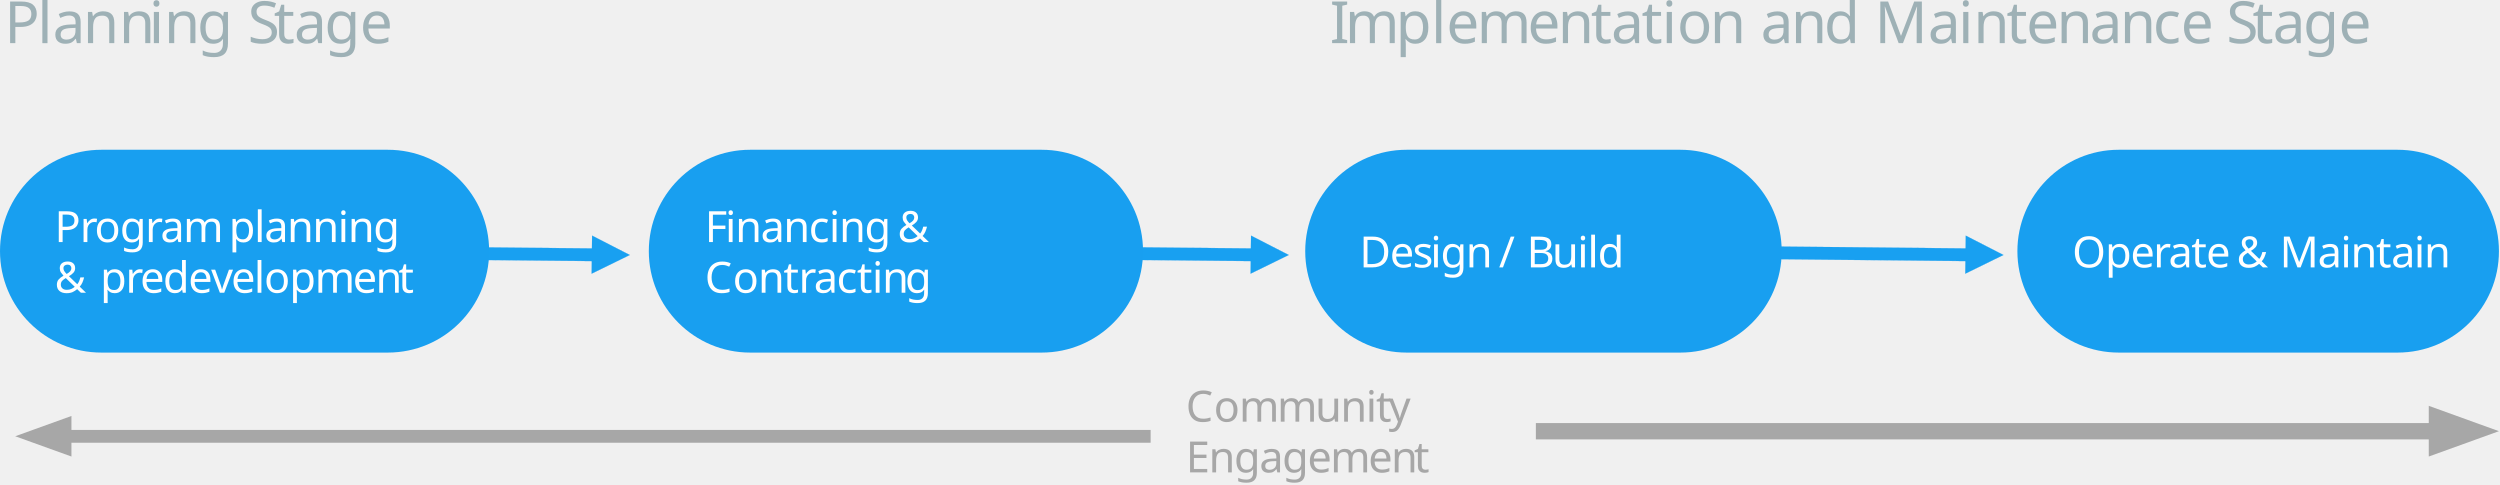
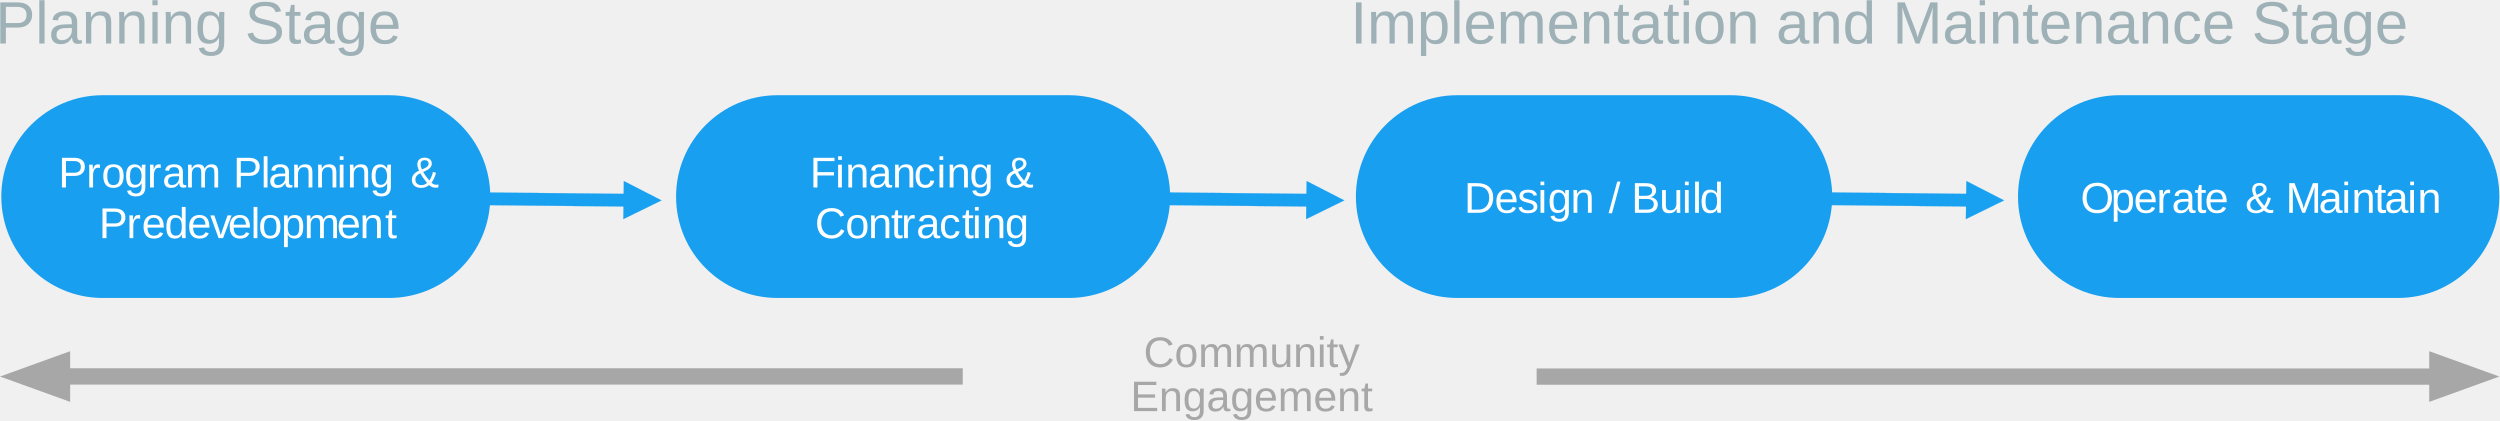
- <svg xmlns="http://www.w3.org/2000/svg" width="100%" height="100%" viewBox="0 0 1172 227" version="1.1" xml:space="preserve" style="fill-rule:evenodd;clip-rule:evenodd;stroke-linejoin:round;stroke-miterlimit:1.414;">
-   <path d="M180.671,115.522l99.803,0.966l-0.074,5.943l-99.803,-0.966l0.074,-5.943Zm2.822,11.96l-17.748,-9.137l17.97,-8.691l-0.222,17.828Zm94.085,-17.011l17.674,9.063l-17.897,8.765l0.223,-17.828Z" style="fill:#18a0f1;fill-rule:nonzero;stroke:#18a0f1;stroke-width:0.07px;" />
-   <path d="M489.586,115.522l99.803,0.966l-0.074,5.943l-99.803,-0.966l0.074,-5.943Zm2.822,11.96l-17.748,-9.137l17.97,-8.691l-0.222,17.828Zm94.085,-17.011l17.674,9.063l-17.897,8.765l0.223,-17.828Z" style="fill:#18a0f1;fill-rule:nonzero;stroke:#18a0f1;stroke-width:0.07px;" />
-   <path d="M829.392,115.522l95.051,0.966l-0.074,5.943l-95.051,-0.966l0.074,-5.943Zm2.822,11.96l-17.747,-9.137l17.97,-8.691l-0.223,17.828Zm89.333,-17.011l17.674,9.063l-17.897,8.765l0.223,-17.828Z" style="fill:#18a0f1;fill-rule:nonzero;stroke:#18a0f1;stroke-width:0.07px;" />
-   <path d="M0,117.751c0,-26.223 21.312,-47.542 47.525,-47.542l134.26,0c26.287,0 47.525,21.319 47.525,47.542c0,26.296 -21.238,47.542 -47.525,47.542l-134.26,0c-26.213,0 -47.525,-21.246 -47.525,-47.542Z" style="fill:#189ff0;" />
-   <g transform="matrix(1.18813,0,0,1.18855,25.5867,113.474)">
-     <text x="0px" y="0px" style="font-family:'SegoeUI', 'Segoe UI', sans-serif;font-size:17px;fill:#fff;">P</text>
-     <text x="10.001px" y="0px" style="font-family:'SegoeUI', 'Segoe UI', sans-serif;font-size:17px;fill:#fff;">r</text>
-     <text x="15.771px" y="0px" style="font-family:'SegoeUI', 'Segoe UI', sans-serif;font-size:17px;fill:#fff;">o</text>
-     <text x="25.77px" y="0px" style="font-family:'SegoeUI', 'Segoe UI', sans-serif;font-size:17px;fill:#fff;">g</text>
-     <text x="35.768px" y="0px" style="font-family:'SegoeUI', 'Segoe UI', sans-serif;font-size:17px;fill:#fff;">r</text>
-     <text x="41.762px" y="0px" style="font-family:'SegoeUI', 'Segoe UI', sans-serif;font-size:17px;fill:#fff;">a</text>
-     <text x="50.758px" y="0px" style="font-family:'SegoeUI', 'Segoe UI', sans-serif;font-size:17px;fill:#fff;">m</text>
-     <text x="68.763px" y="0px" style="font-family:'SegoeUI', 'Segoe UI', sans-serif;font-size:17px;fill:#fff;">p</text>
-     <text x="78.761px" y="0px" style="font-family:'SegoeUI', 'Segoe UI', sans-serif;font-size:17px;fill:#fff;">l</text>
-     <text x="82.764px" y="0px" style="font-family:'SegoeUI', 'Segoe UI', sans-serif;font-size:17px;fill:#fff;">a</text>
-     <text x="91.76px" y="0px" style="font-family:'SegoeUI', 'Segoe UI', sans-serif;font-size:17px;fill:#fff;">n<tspan x="101.759px " y="0px ">n</tspan>
+ <svg xmlns="http://www.w3.org/2000/svg" width="100%" height="100%" viewBox="0 0 1170 197" version="1.1" xml:space="preserve" style="fill-rule:evenodd;clip-rule:evenodd;stroke-linejoin:round;stroke-miterlimit:1.414;">
+   <path d="M195.246,89.778l99.598,0.964l-0.074,5.931l-99.598,-0.964l0.074,-5.931Zm2.816,11.936l-17.711,-9.119l17.934,-8.673l-0.223,17.792Zm93.892,-16.977l17.637,9.044l-17.859,8.748l0.222,-17.792Z" style="fill:#18a0f1;fill-rule:nonzero;stroke:#18a0f1;stroke-width:0.07px;" />
+   <path d="M514.79,89.778l99.599,0.964l-0.075,5.931l-99.598,-0.964l0.074,-5.931Zm2.816,11.936l-17.711,-9.119l17.934,-8.673l-0.223,17.792Zm93.892,-16.977l17.638,9.044l-17.86,8.748l0.222,-17.792Z" style="fill:#18a0f1;fill-rule:nonzero;stroke:#18a0f1;stroke-width:0.07px;" />
+   <path d="M828.299,89.778l94.855,0.964l-0.074,5.931l-94.856,-0.964l0.075,-5.931Zm2.816,11.936l-17.712,-9.119l17.934,-8.673l-0.222,17.792Zm89.149,-16.977l17.637,9.044l-17.859,8.748l0.222,-17.792Z" style="fill:#18a0f1;fill-rule:nonzero;stroke:#18a0f1;stroke-width:0.07px;" />
+   <path d="M0.611,92.002c0,-26.168 21.268,-47.444 47.427,-47.444l133.984,0c26.233,0 47.428,21.276 47.428,47.444c0,26.243 -21.195,47.444 -47.428,47.444l-133.984,0c-26.159,0 -47.427,-21.201 -47.427,-47.444Z" style="fill:#189ff0;" />
+   <g transform="matrix(1.18569,-2.46519e-32,0,1.1861,27.3381,87.7343)">
+     <text x="0px" y="0px" style="font-family:'ArialMT', 'Arial', sans-serif;font-size:17px;fill:#fff;">P</text>
+     <text x="11px" y="0px" style="font-family:'ArialMT', 'Arial', sans-serif;font-size:17px;fill:#fff;">r</text>
+     <text x="17px" y="0px" style="font-family:'ArialMT', 'Arial', sans-serif;font-size:17px;fill:#fff;">o</text>
+     <text x="26.003px" y="0px" style="font-family:'ArialMT', 'Arial', sans-serif;font-size:17px;fill:#fff;">g</text>
+     <text x="35.005px" y="0px" style="font-family:'ArialMT', 'Arial', sans-serif;font-size:17px;fill:#fff;">r</text>
+     <text x="41.005px" y="0px" style="font-family:'ArialMT', 'Arial', sans-serif;font-size:17px;fill:#fff;">a</text>
+     <text x="50.008px" y="0px" style="font-family:'ArialMT', 'Arial', sans-serif;font-size:17px;fill:#fff;">m</text>
+     <text x="69.005px" y="0px" style="font-family:'ArialMT', 'Arial', sans-serif;font-size:17px;fill:#fff;">P</text>
+     <text x="79.892px" y="0px" style="font-family:'ArialMT', 'Arial', sans-serif;font-size:17px;fill:#fff;">l</text>
+     <text x="82.895px" y="0px" style="font-family:'ArialMT', 'Arial', sans-serif;font-size:17px;fill:#fff;">a<tspan x="91.897px 100.9px " y="0px 0px ">nn</tspan>
    </text>
-     <text x="111.758px" y="0px" style="font-family:'SegoeUI', 'Segoe UI', sans-serif;font-size:17px;fill:#fff;">i</text>
-     <text x="115.761px" y="0px" style="font-family:'SegoeUI', 'Segoe UI', sans-serif;font-size:17px;fill:#fff;">n</text>
-     <text x="125.759px" y="0px" style="font-family:'SegoeUI', 'Segoe UI', sans-serif;font-size:17px;fill:#fff;">g</text>
+     <text x="109.903px" y="0px" style="font-family:'ArialMT', 'Arial', sans-serif;font-size:17px;fill:#fff;">i</text>
+     <text x="113.906px" y="0px" style="font-family:'ArialMT', 'Arial', sans-serif;font-size:17px;fill:#fff;">n<tspan x="122.908px " y="0px ">g</tspan>
+     </text>
+     <text x="138.908px" y="0px" style="font-family:'ArialMT', 'Arial', sans-serif;font-size:17px;fill:#fff;">&amp;</text>
  </g>
-   <g transform="matrix(1.18813,0,0,1.18855,25.5867,137.245)">
-     <text x="0px" y="0px" style="font-family:'SegoeUI', 'Segoe UI', sans-serif;font-size:17px;fill:#fff;">&amp;</text>
-     <text x="18.004px" y="0px" style="font-family:'SegoeUI', 'Segoe UI', sans-serif;font-size:17px;fill:#fff;">p</text>
-     <text x="28.002px" y="0px" style="font-family:'SegoeUI', 'Segoe UI', sans-serif;font-size:17px;fill:#fff;">r</text>
-     <text x="33.772px" y="0px" style="font-family:'SegoeUI', 'Segoe UI', sans-serif;font-size:17px;fill:#fff;">e</text>
-     <text x="42.771px" y="0px" style="font-family:'SegoeUI', 'Segoe UI', sans-serif;font-size:17px;fill:#fff;">d</text>
-     <text x="52.769px" y="0px" style="font-family:'SegoeUI', 'Segoe UI', sans-serif;font-size:17px;fill:#fff;">e</text>
-     <text x="61.768px" y="0px" style="font-family:'SegoeUI', 'Segoe UI', sans-serif;font-size:17px;fill:#fff;">v</text>
-     <text x="69.668px" y="0px" style="font-family:'SegoeUI', 'Segoe UI', sans-serif;font-size:17px;fill:#fff;">e</text>
-     <text x="78.667px" y="0px" style="font-family:'SegoeUI', 'Segoe UI', sans-serif;font-size:17px;fill:#fff;">l</text>
-     <text x="82.671px" y="0px" style="font-family:'SegoeUI', 'Segoe UI', sans-serif;font-size:17px;fill:#fff;">o</text>
-     <text x="92.67px" y="0px" style="font-family:'SegoeUI', 'Segoe UI', sans-serif;font-size:17px;fill:#fff;">p</text>
-     <text x="102.668px" y="0px" style="font-family:'SegoeUI', 'Segoe UI', sans-serif;font-size:17px;fill:#fff;">m</text>
-     <text x="117.673px" y="0px" style="font-family:'SegoeUI', 'Segoe UI', sans-serif;font-size:17px;fill:#fff;">e</text>
-     <text x="126.672px" y="0px" style="font-family:'SegoeUI', 'Segoe UI', sans-serif;font-size:17px;fill:#fff;">n</text>
-     <text x="135.671px" y="0px" style="font-family:'SegoeUI', 'Segoe UI', sans-serif;font-size:17px;fill:#fff;">t</text>
+   <g transform="matrix(1.18569,-2.46519e-32,0,1.1861,46.3092,111.456)">
+     <text x="0px" y="0px" style="font-family:'ArialMT', 'Arial', sans-serif;font-size:17px;fill:#fff;">P</text>
+     <text x="10.887px" y="0px" style="font-family:'ArialMT', 'Arial', sans-serif;font-size:17px;fill:#fff;">r</text>
+     <text x="16.887px" y="0px" style="font-family:'ArialMT', 'Arial', sans-serif;font-size:17px;fill:#fff;">e</text>
+     <text x="25.89px" y="0px" style="font-family:'ArialMT', 'Arial', sans-serif;font-size:17px;fill:#fff;">d</text>
+     <text x="34.892px" y="0px" style="font-family:'ArialMT', 'Arial', sans-serif;font-size:17px;fill:#fff;">e</text>
+     <text x="43.895px" y="0px" style="font-family:'ArialMT', 'Arial', sans-serif;font-size:17px;fill:#fff;">v</text>
+     <text x="50.895px" y="0px" style="font-family:'ArialMT', 'Arial', sans-serif;font-size:17px;fill:#fff;">e</text>
+     <text x="59.897px" y="0px" style="font-family:'ArialMT', 'Arial', sans-serif;font-size:17px;fill:#fff;">l</text>
+     <text x="62.9px" y="0px" style="font-family:'ArialMT', 'Arial', sans-serif;font-size:17px;fill:#fff;">o</text>
+     <text x="71.903px" y="0px" style="font-family:'ArialMT', 'Arial', sans-serif;font-size:17px;fill:#fff;">p</text>
+     <text x="80.905px" y="0px" style="font-family:'ArialMT', 'Arial', sans-serif;font-size:17px;fill:#fff;">m</text>
+     <text x="93.906px" y="0px" style="font-family:'ArialMT', 'Arial', sans-serif;font-size:17px;fill:#fff;">e</text>
+     <text x="102.908px" y="0px" style="font-family:'ArialMT', 'Arial', sans-serif;font-size:17px;fill:#fff;">n</text>
+     <text x="112.911px" y="0px" style="font-family:'ArialMT', 'Arial', sans-serif;font-size:17px;fill:#fff;">t</text>
  </g>
-   <path d="M304.163,117.751c0,-26.223 21.312,-47.542 47.525,-47.542l136.635,0c26.288,0 47.526,21.319 47.526,47.542c0,26.296 -21.238,47.542 -47.526,47.542l-136.635,0c-26.213,0 -47.525,-21.246 -47.525,-47.542Z" style="fill:#189ff0;" />
-   <g transform="matrix(1.18813,0,0,1.18855,330.437,113.474)">
-     <text x="0px" y="0px" style="font-family:'SegoeUI', 'Segoe UI', sans-serif;font-size:17px;fill:#fff;">F</text>
-     <text x="8.005px" y="0px" style="font-family:'SegoeUI', 'Segoe UI', sans-serif;font-size:17px;fill:#fff;">i</text>
-     <text x="12.008px" y="0px" style="font-family:'SegoeUI', 'Segoe UI', sans-serif;font-size:17px;fill:#fff;">n</text>
-     <text x="22.007px" y="0px" style="font-family:'SegoeUI', 'Segoe UI', sans-serif;font-size:17px;fill:#fff;">a</text>
-     <text x="31.003px" y="0px" style="font-family:'SegoeUI', 'Segoe UI', sans-serif;font-size:17px;fill:#fff;">n</text>
-     <text x="41.002px" y="0px" style="font-family:'SegoeUI', 'Segoe UI', sans-serif;font-size:17px;fill:#fff;">c</text>
-     <text x="49px" y="0px" style="font-family:'SegoeUI', 'Segoe UI', sans-serif;font-size:17px;fill:#fff;">i</text>
-     <text x="53.003px" y="0px" style="font-family:'SegoeUI', 'Segoe UI', sans-serif;font-size:17px;fill:#fff;">n</text>
-     <text x="63.002px" y="0px" style="font-family:'SegoeUI', 'Segoe UI', sans-serif;font-size:17px;fill:#fff;">g</text>
-     <text x="75.998px" y="0px" style="font-family:'SegoeUI', 'Segoe UI', sans-serif;font-size:17px;fill:#fff;">&amp;</text>
+   <path d="M316.4,92.002c0,-26.168 21.269,-47.444 47.428,-47.444l136.355,0c26.233,0 47.427,21.276 47.427,47.444c0,26.243 -21.194,47.444 -47.427,47.444l-136.355,0c-26.159,0 -47.428,-21.201 -47.428,-47.444Z" style="fill:#189ff0;" />
+   <g transform="matrix(1.18569,-2.46519e-32,0,1.1861,379.031,87.7344)">
+     <text x="0px" y="0px" style="font-family:'ArialMT', 'Arial', sans-serif;font-size:17px;fill:#fff;">F</text>
+     <text x="9.997px" y="0px" style="font-family:'ArialMT', 'Arial', sans-serif;font-size:17px;fill:#fff;">i</text>
+     <text x="14px" y="0px" style="font-family:'ArialMT', 'Arial', sans-serif;font-size:17px;fill:#fff;">n<tspan x="23.003px 32.005px " y="0px 0px ">an</tspan>
+     </text>
+     <text x="41.008px" y="0px" style="font-family:'ArialMT', 'Arial', sans-serif;font-size:17px;fill:#fff;">c</text>
+     <text x="50.008px" y="0px" style="font-family:'ArialMT', 'Arial', sans-serif;font-size:17px;fill:#fff;">i</text>
+     <text x="54.011px" y="0px" style="font-family:'ArialMT', 'Arial', sans-serif;font-size:17px;fill:#fff;">n<tspan x="63.013px " y="0px ">g</tspan>
+     </text>
+     <text x="77.013px" y="0px" style="font-family:'ArialMT', 'Arial', sans-serif;font-size:17px;fill:#fff;">&amp;</text>
  </g>
-   <g transform="matrix(1.18813,0,0,1.18855,330.437,137.245)">
-     <text x="0px" y="0px" style="font-family:'SegoeUI', 'Segoe UI', sans-serif;font-size:17px;fill:#fff;">C</text>
-     <text x="11.002px" y="0px" style="font-family:'SegoeUI', 'Segoe UI', sans-serif;font-size:17px;fill:#fff;">o</text>
-     <text x="21.001px" y="0px" style="font-family:'SegoeUI', 'Segoe UI', sans-serif;font-size:17px;fill:#fff;">n</text>
-     <text x="31px" y="0px" style="font-family:'SegoeUI', 'Segoe UI', sans-serif;font-size:17px;fill:#fff;">t</text>
-     <text x="36.998px" y="0px" style="font-family:'SegoeUI', 'Segoe UI', sans-serif;font-size:17px;fill:#fff;">r</text>
-     <text x="42.992px" y="0px" style="font-family:'SegoeUI', 'Segoe UI', sans-serif;font-size:17px;fill:#fff;">a</text>
-     <text x="51.988px" y="0px" style="font-family:'SegoeUI', 'Segoe UI', sans-serif;font-size:17px;fill:#fff;">c</text>
-     <text x="59.987px" y="0px" style="font-family:'SegoeUI', 'Segoe UI', sans-serif;font-size:17px;fill:#fff;">t</text>
-     <text x="65.985px" y="0px" style="font-family:'SegoeUI', 'Segoe UI', sans-serif;font-size:17px;fill:#fff;">i</text>
-     <text x="69.988px" y="0px" style="font-family:'SegoeUI', 'Segoe UI', sans-serif;font-size:17px;fill:#fff;">n</text>
-     <text x="78.986px" y="0px" style="font-family:'SegoeUI', 'Segoe UI', sans-serif;font-size:17px;fill:#fff;">g</text>
+   <g transform="matrix(1.18569,-2.46519e-32,0,1.1861,381.402,111.457)">
+     <text x="0px" y="0px" style="font-family:'ArialMT', 'Arial', sans-serif;font-size:17px;fill:#fff;">C</text>
+     <text x="12.003px" y="0px" style="font-family:'ArialMT', 'Arial', sans-serif;font-size:17px;fill:#fff;">o</text>
+     <text x="21.005px" y="0px" style="font-family:'ArialMT', 'Arial', sans-serif;font-size:17px;fill:#fff;">n</text>
+     <text x="30.008px" y="0px" style="font-family:'ArialMT', 'Arial', sans-serif;font-size:17px;fill:#fff;">t</text>
+     <text x="34.005px" y="0px" style="font-family:'ArialMT', 'Arial', sans-serif;font-size:17px;fill:#fff;">r</text>
+     <text x="40.005px" y="0px" style="font-family:'ArialMT', 'Arial', sans-serif;font-size:17px;fill:#fff;">a</text>
+     <text x="49.008px" y="0px" style="font-family:'ArialMT', 'Arial', sans-serif;font-size:17px;fill:#fff;">c</text>
+     <text x="58.008px" y="0px" style="font-family:'ArialMT', 'Arial', sans-serif;font-size:17px;fill:#fff;">t</text>
+     <text x="62.005px" y="0px" style="font-family:'ArialMT', 'Arial', sans-serif;font-size:17px;fill:#fff;">i</text>
+     <text x="66.008px" y="0px" style="font-family:'ArialMT', 'Arial', sans-serif;font-size:17px;fill:#fff;">n<tspan x="75.01px " y="0px ">g</tspan>
+     </text>
  </g>
-   <path d="M611.89,117.751c0,-26.223 21.312,-47.542 47.525,-47.542l128.318,0c26.288,0 47.526,21.319 47.526,47.542c0,26.296 -21.238,47.542 -47.526,47.542l-128.318,0c-26.213,0 -47.525,-21.246 -47.525,-47.542Z" style="fill:#189ff0;" />
-   <g transform="matrix(1.18813,0,0,1.18855,637.305,125.36)">
-     <text x="0px" y="0px" style="font-family:'SegoeUI', 'Segoe UI', sans-serif;font-size:17px;fill:#fff;">D</text>
-     <text x="12.003px" y="0px" style="font-family:'SegoeUI', 'Segoe UI', sans-serif;font-size:17px;fill:#fff;">e</text>
-     <text x="21.002px" y="0px" style="font-family:'SegoeUI', 'Segoe UI', sans-serif;font-size:17px;fill:#fff;">s</text>
-     <text x="28.007px" y="0px" style="font-family:'SegoeUI', 'Segoe UI', sans-serif;font-size:17px;fill:#fff;">i</text>
-     <text x="32.011px" y="0px" style="font-family:'SegoeUI', 'Segoe UI', sans-serif;font-size:17px;fill:#fff;">g</text>
-     <text x="42.008px" y="0px" style="font-family:'SegoeUI', 'Segoe UI', sans-serif;font-size:17px;fill:#fff;">n</text>
-     <text x="55.006px" y="0px" style="font-family:'SegoeUI', 'Segoe UI', sans-serif;font-size:17px;fill:#fff;">/</text>
-     <text x="65.998px" y="0px" style="font-family:'SegoeUI', 'Segoe UI', sans-serif;font-size:17px;fill:#fff;">B</text>
-     <text x="76.003px" y="0px" style="font-family:'SegoeUI', 'Segoe UI', sans-serif;font-size:17px;fill:#fff;">u</text>
-     <text x="86.001px" y="0px" style="font-family:'SegoeUI', 'Segoe UI', sans-serif;font-size:17px;fill:#fff;">i<tspan x="90.004px " y="0px ">l</tspan>
+   <path d="M634.561,92.002c0,-26.168 21.269,-47.444 47.428,-47.444l128.055,0c26.233,0 47.428,21.276 47.428,47.444c0,26.243 -21.195,47.444 -47.428,47.444l-128.055,0c-26.159,0 -47.428,-21.201 -47.428,-47.444Z" style="fill:#189ff0;" />
+   <g transform="matrix(1.18569,-2.46519e-32,0,1.1861,685.22,99.5955)">
+     <text x="0px" y="0px" style="font-family:'ArialMT', 'Arial', sans-serif;font-size:17px;fill:#fff;">D</text>
+     <text x="12.003px" y="0px" style="font-family:'ArialMT', 'Arial', sans-serif;font-size:17px;fill:#fff;">e</text>
+     <text x="21.005px" y="0px" style="font-family:'ArialMT', 'Arial', sans-serif;font-size:17px;fill:#fff;">s</text>
+     <text x="29.005px" y="0px" style="font-family:'ArialMT', 'Arial', sans-serif;font-size:17px;fill:#fff;">i</text>
+     <text x="33.008px" y="0px" style="font-family:'ArialMT', 'Arial', sans-serif;font-size:17px;fill:#fff;">g<tspan x="42.011px " y="0px ">n</tspan>
    </text>
-     <text x="94.008px" y="0px" style="font-family:'SegoeUI', 'Segoe UI', sans-serif;font-size:17px;fill:#fff;">d</text>
+     <text x="57.011px" y="0px" style="font-family:'ArialMT', 'Arial', sans-serif;font-size:17px;fill:#fff;">/</text>
+     <text x="66.005px" y="0px" style="font-family:'ArialMT', 'Arial', sans-serif;font-size:17px;fill:#fff;">B</text>
+     <text x="77.005px" y="0px" style="font-family:'ArialMT', 'Arial', sans-serif;font-size:17px;fill:#fff;">u</text>
+     <text x="86.007px" y="0px" style="font-family:'ArialMT', 'Arial', sans-serif;font-size:17px;fill:#fff;">i</text>
+     <text x="90.01px" y="0px" style="font-family:'ArialMT', 'Arial', sans-serif;font-size:17px;fill:#fff;">l</text>
+     <text x="93.013px" y="0px" style="font-family:'ArialMT', 'Arial', sans-serif;font-size:17px;fill:#fff;">d</text>
  </g>
-   <path d="M945.755,117.751c0,-26.223 21.313,-47.542 47.526,-47.542l130.695,0c26.287,0 47.525,21.319 47.525,47.542c0,26.296 -21.238,47.542 -47.525,47.542l-130.695,0c-26.213,0 -47.526,-21.246 -47.526,-47.542Z" style="fill:#189ff0;" />
-   <g transform="matrix(1.18813,0,0,1.18855,971.464,125.36)">
-     <text x="0px" y="0px" style="font-family:'SegoeUI', 'Segoe UI', sans-serif;font-size:17px;fill:#fff;">O</text>
-     <text x="12.998px" y="0px" style="font-family:'SegoeUI', 'Segoe UI', sans-serif;font-size:17px;fill:#fff;">p</text>
-     <text x="22.997px" y="0px" style="font-family:'SegoeUI', 'Segoe UI', sans-serif;font-size:17px;fill:#fff;">e</text>
-     <text x="31.996px" y="0px" style="font-family:'SegoeUI', 'Segoe UI', sans-serif;font-size:17px;fill:#fff;">r</text>
-     <text x="37.99px" y="0px" style="font-family:'SegoeUI', 'Segoe UI', sans-serif;font-size:17px;fill:#fff;">a</text>
-     <text x="46.986px" y="0px" style="font-family:'SegoeUI', 'Segoe UI', sans-serif;font-size:17px;fill:#fff;">t</text>
-     <text x="52.851px" y="0px" style="font-family:'SegoeUI', 'Segoe UI', sans-serif;font-size:17px;fill:#fff;">e</text>
-     <text x="64.849px" y="0px" style="font-family:'SegoeUI', 'Segoe UI', sans-serif;font-size:17px;fill:#fff;">&amp;</text>
-     <text x="81.853px" y="0px" style="font-family:'SegoeUI', 'Segoe UI', sans-serif;font-size:17px;fill:#fff;">M</text>
-     <text x="96.852px" y="0px" style="font-family:'SegoeUI', 'Segoe UI', sans-serif;font-size:17px;fill:#fff;">a</text>
-     <text x="105.848px" y="0px" style="font-family:'SegoeUI', 'Segoe UI', sans-serif;font-size:17px;fill:#fff;">i</text>
-     <text x="109.852px" y="0px" style="font-family:'SegoeUI', 'Segoe UI', sans-serif;font-size:17px;fill:#fff;">n</text>
-     <text x="119.85px" y="0px" style="font-family:'SegoeUI', 'Segoe UI', sans-serif;font-size:17px;fill:#fff;">t</text>
-     <text x="125.848px" y="0px" style="font-family:'SegoeUI', 'Segoe UI', sans-serif;font-size:17px;fill:#fff;">a</text>
-     <text x="134.844px" y="0px" style="font-family:'SegoeUI', 'Segoe UI', sans-serif;font-size:17px;fill:#fff;">i</text>
-     <text x="138.847px" y="0px" style="font-family:'SegoeUI', 'Segoe UI', sans-serif;font-size:17px;fill:#fff;">n</text>
+   <path d="M944.422,92.002c0,-26.168 21.269,-47.444 47.428,-47.444l130.426,0c26.234,0 47.428,21.276 47.428,47.444c0,26.243 -21.194,47.444 -47.428,47.444l-130.426,0c-26.159,0 -47.428,-21.201 -47.428,-47.444Z" style="fill:#189ff0;" />
+   <g transform="matrix(1.18569,-2.46519e-32,0,1.1861,973.67,99.5955)">
+     <text x="0px" y="0px" style="font-family:'ArialMT', 'Arial', sans-serif;font-size:17px;fill:#fff;">O</text>
+     <text x="11.997px" y="0px" style="font-family:'ArialMT', 'Arial', sans-serif;font-size:17px;fill:#fff;">p</text>
+     <text x="21px" y="0px" style="font-family:'ArialMT', 'Arial', sans-serif;font-size:17px;fill:#fff;">e</text>
+     <text x="30.002px" y="0px" style="font-family:'ArialMT', 'Arial', sans-serif;font-size:17px;fill:#fff;">r</text>
+     <text x="36.002px" y="0px" style="font-family:'ArialMT', 'Arial', sans-serif;font-size:17px;fill:#fff;">a</text>
+     <text x="45.005px" y="0px" style="font-family:'ArialMT', 'Arial', sans-serif;font-size:17px;fill:#fff;">t</text>
+     <text x="49.002px" y="0px" style="font-family:'ArialMT', 'Arial', sans-serif;font-size:17px;fill:#fff;">e</text>
+     <text x="65.002px" y="0px" style="font-family:'ArialMT', 'Arial', sans-serif;font-size:17px;fill:#fff;">&amp;</text>
+     <text x="80.999px" y="0px" style="font-family:'ArialMT', 'Arial', sans-serif;font-size:17px;fill:#fff;">M</text>
+     <text x="93.999px" y="0px" style="font-family:'ArialMT', 'Arial', sans-serif;font-size:17px;fill:#fff;">a</text>
+     <text x="103.002px" y="0px" style="font-family:'ArialMT', 'Arial', sans-serif;font-size:17px;fill:#fff;">i</text>
+     <text x="107.005px" y="0px" style="font-family:'ArialMT', 'Arial', sans-serif;font-size:17px;fill:#fff;">n</text>
+     <text x="116.007px" y="0px" style="font-family:'ArialMT', 'Arial', sans-serif;font-size:17px;fill:#fff;">t</text>
+     <text x="120.004px" y="0px" style="font-family:'ArialMT', 'Arial', sans-serif;font-size:17px;fill:#fff;">a</text>
+     <text x="129.007px" y="0px" style="font-family:'ArialMT', 'Arial', sans-serif;font-size:17px;fill:#fff;">i</text>
+     <text x="133.01px" y="0px" style="font-family:'ArialMT', 'Arial', sans-serif;font-size:17px;fill:#fff;">n</text>
  </g>
-   <g transform="matrix(1.18813,0,0,1.18855,2.08856,20.2355)">
-     <text x="0px" y="0px" style="font-family:'SegoeUI', 'Segoe UI', sans-serif;font-size:23px;fill:#9eb1b6;">P</text>
-     <text x="13.001px" y="0px" style="font-family:'SegoeUI', 'Segoe UI', sans-serif;font-size:23px;fill:#9eb1b6;">l</text>
-     <text x="19.006px" y="0px" style="font-family:'SegoeUI', 'Segoe UI', sans-serif;font-size:23px;fill:#9eb1b6;">a</text>
-     <text x="31.001px" y="0px" style="font-family:'SegoeUI', 'Segoe UI', sans-serif;font-size:23px;fill:#9eb1b6;">nn</text>
-     <text x="56.997px" y="0px" style="font-family:'SegoeUI', 'Segoe UI', sans-serif;font-size:23px;fill:#9eb1b6;">i</text>
-     <text x="63.001px" y="0px" style="font-family:'SegoeUI', 'Segoe UI', sans-serif;font-size:23px;fill:#9eb1b6;">n</text>
-     <text x="75.999px" y="0px" style="font-family:'SegoeUI', 'Segoe UI', sans-serif;font-size:23px;fill:#9eb1b6;">g</text>
-     <text x="95.995px" y="0px" style="font-family:'SegoeUI', 'Segoe UI', sans-serif;font-size:23px;fill:#9eb1b6;">S</text>
-     <text x="106.259px" y="0px" style="font-family:'SegoeUI', 'Segoe UI', sans-serif;font-size:23px;fill:#9eb1b6;">t</text>
-     <text x="114.256px" y="0px" style="font-family:'SegoeUI', 'Segoe UI', sans-serif;font-size:23px;fill:#9eb1b6;">a</text>
-     <text x="126.251px" y="0px" style="font-family:'SegoeUI', 'Segoe UI', sans-serif;font-size:23px;fill:#9eb1b6;">g</text>
-     <text x="140.248px" y="0px" style="font-family:'SegoeUI', 'Segoe UI', sans-serif;font-size:23px;fill:#9eb1b6;">e</text>
+   <path d="M719.141,172.435l417.734,0l0,-8.08l32.829,11.861l-32.829,11.861l0,-8.006l-417.734,0l0,-7.636Z" style="fill:#a7a7a7;" />
+   <path d="M450.563,179.996l-417.734,0l0,8.081l-32.829,-11.861l32.829,-11.861l0,8.006l417.734,0l0,7.635Z" style="fill:#a7a7a7;" />
+   <text x="632.017px" y="20.385px" style="font-family:'ArialMT', 'Arial', sans-serif;font-size:28px;fill:#9eb1b6;">Implementation and Maintenance Stage</text>
+   <text x="-2.16px" y="20.385px" style="font-family:'ArialMT', 'Arial', sans-serif;font-size:28px;fill:#9eb1b6;">Planning Stage</text>
+   <g transform="matrix(1,0,0,1,-18.0071,-111.04)">
+     <text x="553.23px" y="282.806px" style="font-family:'ArialMT', 'Arial', sans-serif;font-size:20px;fill:#a7a7a7;">Community</text>
+     <text x="547.088px" y="303.46px" style="font-family:'ArialMT', 'Arial', sans-serif;font-size:20px;fill:#a7a7a7;">Engagement</text>
  </g>
-   <g transform="matrix(1.18813,0,0,1.18855,623.401,20.2355)">
-     <text x="0px" y="0px" style="font-family:'SegoeUI', 'Segoe UI', sans-serif;font-size:23px;fill:#9eb1b6;">I</text>
-     <text x="6.003px" y="0px" style="font-family:'SegoeUI', 'Segoe UI', sans-serif;font-size:23px;fill:#9eb1b6;">m</text>
-     <text x="26.01px" y="0px" style="font-family:'SegoeUI', 'Segoe UI', sans-serif;font-size:23px;fill:#9eb1b6;">p</text>
-     <text x="40.008px" y="0px" style="font-family:'SegoeUI', 'Segoe UI', sans-serif;font-size:23px;fill:#9eb1b6;">l</text>
-     <text x="46.012px" y="0px" style="font-family:'SegoeUI', 'Segoe UI', sans-serif;font-size:23px;fill:#9eb1b6;">e</text>
-     <text x="58.011px" y="0px" style="font-family:'SegoeUI', 'Segoe UI', sans-serif;font-size:23px;fill:#9eb1b6;">m</text>
-     <text x="78.018px" y="0px" style="font-family:'SegoeUI', 'Segoe UI', sans-serif;font-size:23px;fill:#9eb1b6;">e</text>
-     <text x="90.017px" y="0px" style="font-family:'SegoeUI', 'Segoe UI', sans-serif;font-size:23px;fill:#9eb1b6;">n</text>
-     <text x="103.015px" y="0px" style="font-family:'SegoeUI', 'Segoe UI', sans-serif;font-size:23px;fill:#9eb1b6;">t</text>
-     <text x="111.012px" y="0px" style="font-family:'SegoeUI', 'Segoe UI', sans-serif;font-size:23px;fill:#9eb1b6;">a</text>
-     <text x="123.007px" y="0px" style="font-family:'SegoeUI', 'Segoe UI', sans-serif;font-size:23px;fill:#9eb1b6;">t</text>
-     <text x="131.004px" y="0px" style="font-family:'SegoeUI', 'Segoe UI', sans-serif;font-size:23px;fill:#9eb1b6;">i</text>
-     <text x="137.009px" y="0px" style="font-family:'SegoeUI', 'Segoe UI', sans-serif;font-size:23px;fill:#9eb1b6;">o</text>
-     <text x="150.007px" y="0px" style="font-family:'SegoeUI', 'Segoe UI', sans-serif;font-size:23px;fill:#9eb1b6;">n</text>
-     <text x="170.004px" y="0px" style="font-family:'SegoeUI', 'Segoe UI', sans-serif;font-size:23px;fill:#9eb1b6;">a</text>
-     <text x="181.999px" y="0px" style="font-family:'SegoeUI', 'Segoe UI', sans-serif;font-size:23px;fill:#9eb1b6;">n</text>
-     <text x="194.997px" y="0px" style="font-family:'SegoeUI', 'Segoe UI', sans-serif;font-size:23px;fill:#9eb1b6;">d</text>
-     <text x="214.992px" y="0px" style="font-family:'SegoeUI', 'Segoe UI', sans-serif;font-size:23px;fill:#9eb1b6;">M</text>
-     <text x="235.991px" y="0px" style="font-family:'SegoeUI', 'Segoe UI', sans-serif;font-size:23px;fill:#9eb1b6;">a</text>
-     <text x="247.986px" y="0px" style="font-family:'SegoeUI', 'Segoe UI', sans-serif;font-size:23px;fill:#9eb1b6;">i</text>
-     <text x="253.99px" y="0px" style="font-family:'SegoeUI', 'Segoe UI', sans-serif;font-size:23px;fill:#9eb1b6;">n</text>
-     <text x="266.988px" y="0px" style="font-family:'SegoeUI', 'Segoe UI', sans-serif;font-size:23px;fill:#9eb1b6;">t</text>
-     <text x="274.806px" y="0px" style="font-family:'SegoeUI', 'Segoe UI', sans-serif;font-size:23px;fill:#9eb1b6;">e</text>
-     <text x="286.805px" y="0px" style="font-family:'SegoeUI', 'Segoe UI', sans-serif;font-size:23px;fill:#9eb1b6;">n</text>
-     <text x="299.803px" y="0px" style="font-family:'SegoeUI', 'Segoe UI', sans-serif;font-size:23px;fill:#9eb1b6;">a</text>
-     <text x="311.798px" y="0px" style="font-family:'SegoeUI', 'Segoe UI', sans-serif;font-size:23px;fill:#9eb1b6;">n</text>
-     <text x="324.796px" y="0px" style="font-family:'SegoeUI', 'Segoe UI', sans-serif;font-size:23px;fill:#9eb1b6;">c</text>
-     <text x="335.794px" y="0px" style="font-family:'SegoeUI', 'Segoe UI', sans-serif;font-size:23px;fill:#9eb1b6;">e</text>
-     <text x="353.791px" y="0px" style="font-family:'SegoeUI', 'Segoe UI', sans-serif;font-size:23px;fill:#9eb1b6;">S</text>
-     <text x="364.056px" y="0px" style="font-family:'SegoeUI', 'Segoe UI', sans-serif;font-size:23px;fill:#9eb1b6;">t</text>
-     <text x="372.053px" y="0px" style="font-family:'SegoeUI', 'Segoe UI', sans-serif;font-size:23px;fill:#9eb1b6;">a</text>
-     <text x="384.048px" y="0px" style="font-family:'SegoeUI', 'Segoe UI', sans-serif;font-size:23px;fill:#9eb1b6;">g</text>
-     <text x="398.045px" y="0px" style="font-family:'SegoeUI', 'Segoe UI', sans-serif;font-size:23px;fill:#9eb1b6;">e</text>
-   </g>
-   <g transform="matrix(1.18813,0,0,1.18855,555.936,197.679)">
-     <text x="0px" y="0px" style="font-family:'SegoeUI', 'Segoe UI', sans-serif;font-size:17px;fill:#a7a7a7;">C</text>
-     <text x="11.002px" y="0px" style="font-family:'SegoeUI', 'Segoe UI', sans-serif;font-size:17px;fill:#a7a7a7;">o</text>
-     <text x="21.001px" y="0px" style="font-family:'SegoeUI', 'Segoe UI', sans-serif;font-size:17px;fill:#a7a7a7;">m<tspan x="36.007px " y="0px ">m</tspan>
-     </text>
-     <text x="51.012px" y="0px" style="font-family:'SegoeUI', 'Segoe UI', sans-serif;font-size:17px;fill:#a7a7a7;">u</text>
-     <text x="61.011px" y="0px" style="font-family:'SegoeUI', 'Segoe UI', sans-serif;font-size:17px;fill:#a7a7a7;">n</text>
-     <text x="71.01px" y="0px" style="font-family:'SegoeUI', 'Segoe UI', sans-serif;font-size:17px;fill:#a7a7a7;">i</text>
-     <text x="75.013px" y="0px" style="font-family:'SegoeUI', 'Segoe UI', sans-serif;font-size:17px;fill:#a7a7a7;">t</text>
-     <text x="80.011px" y="0px" style="font-family:'SegoeUI', 'Segoe UI', sans-serif;font-size:17px;fill:#a7a7a7;">y</text>
-   </g>
-   <g transform="matrix(1.18813,0,0,1.18855,555.936,221.45)">
-     <text x="0px" y="0px" style="font-family:'SegoeUI', 'Segoe UI', sans-serif;font-size:17px;fill:#a7a7a7;">E</text>
-     <text x="8.998px" y="0px" style="font-family:'SegoeUI', 'Segoe UI', sans-serif;font-size:17px;fill:#a7a7a7;">n</text>
-     <text x="18.996px" y="0px" style="font-family:'SegoeUI', 'Segoe UI', sans-serif;font-size:17px;fill:#a7a7a7;">g</text>
-     <text x="28.994px" y="0px" style="font-family:'SegoeUI', 'Segoe UI', sans-serif;font-size:17px;fill:#a7a7a7;">a</text>
-     <text x="37.99px" y="0px" style="font-family:'SegoeUI', 'Segoe UI', sans-serif;font-size:17px;fill:#a7a7a7;">g</text>
-     <text x="47.988px" y="0px" style="font-family:'SegoeUI', 'Segoe UI', sans-serif;font-size:17px;fill:#a7a7a7;">e</text>
-     <text x="56.987px" y="0px" style="font-family:'SegoeUI', 'Segoe UI', sans-serif;font-size:17px;fill:#a7a7a7;">m</text>
-     <text x="71.993px" y="0px" style="font-family:'SegoeUI', 'Segoe UI', sans-serif;font-size:17px;fill:#a7a7a7;">e</text>
-     <text x="80.992px" y="0px" style="font-family:'SegoeUI', 'Segoe UI', sans-serif;font-size:17px;fill:#a7a7a7;">n</text>
-     <text x="89.991px" y="0px" style="font-family:'SegoeUI', 'Segoe UI', sans-serif;font-size:17px;fill:#a7a7a7;">t</text>
-   </g>
-   <path d="M539.413,207.56l-505.922,0l0,6.463l-26.362,-9.508l26.362,-9.509l0,6.537l505.922,0l0,6.017Z" style="fill:#a7a7a7;" />
-   <path d="M720.01,198.349l418.595,0l0,-8.097l32.896,11.886l-32.896,11.885l0,-8.023l-418.595,0l0,-7.651Z" style="fill:#a7a7a7;" />
</svg>
